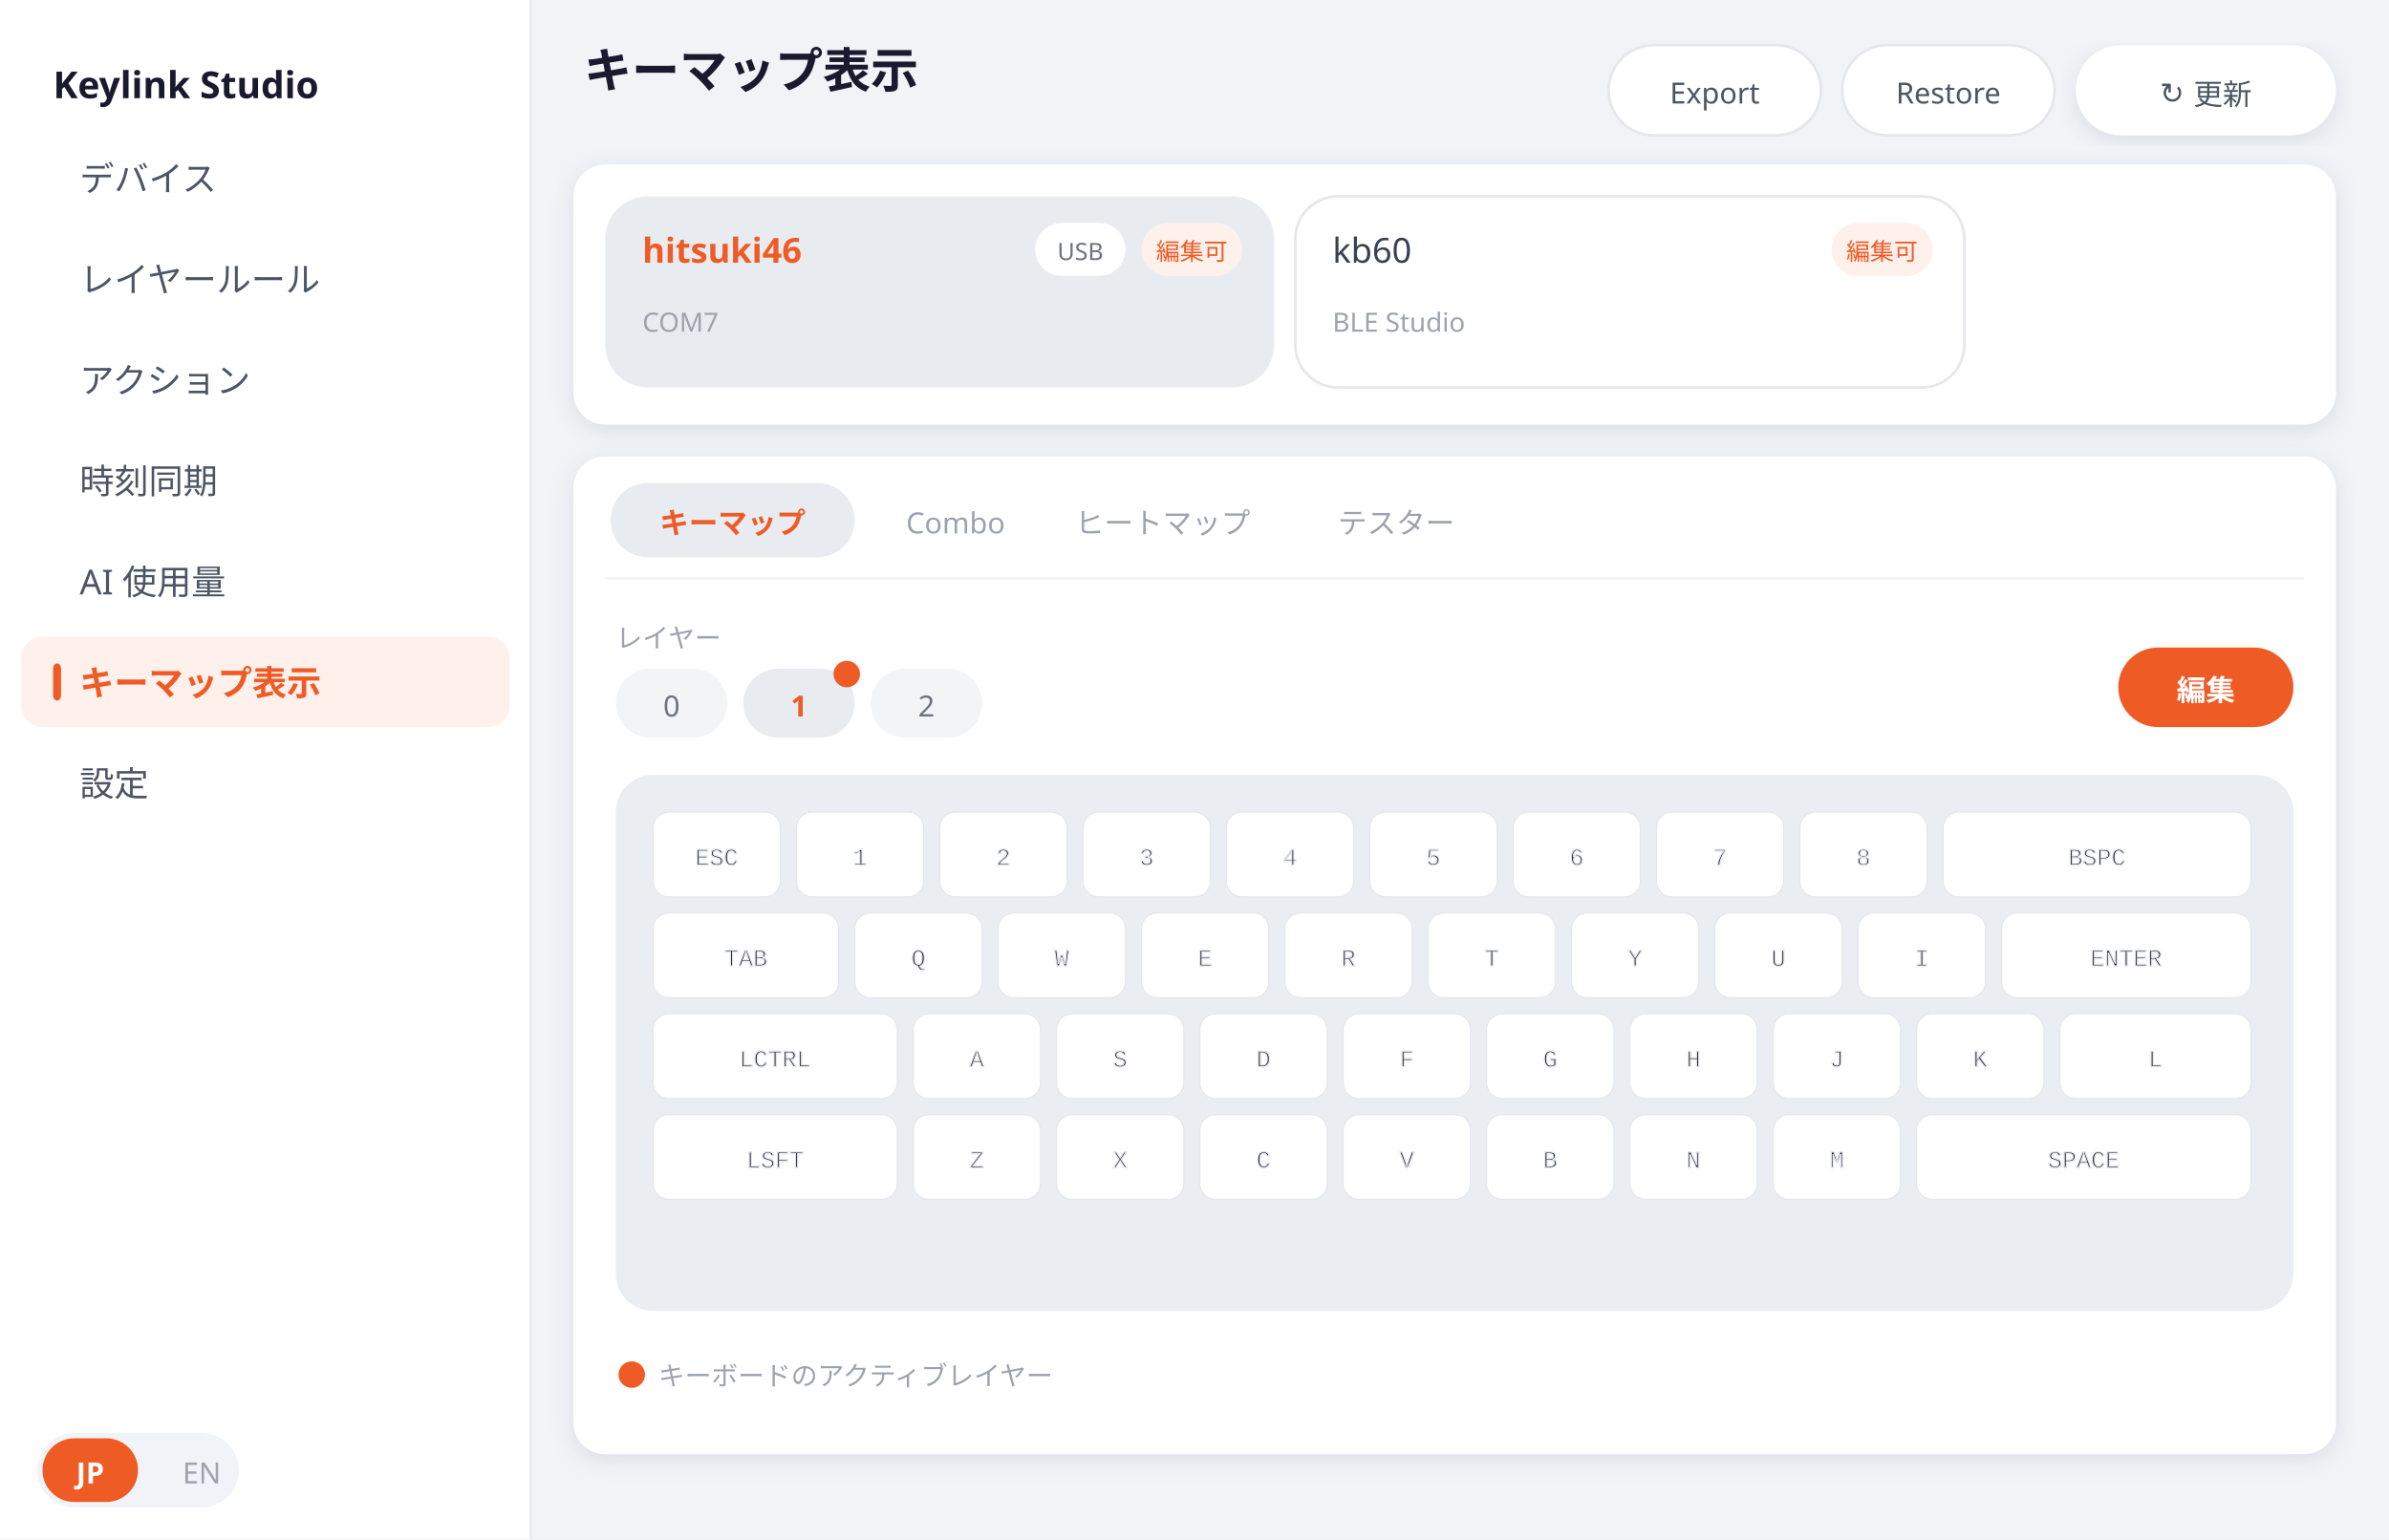
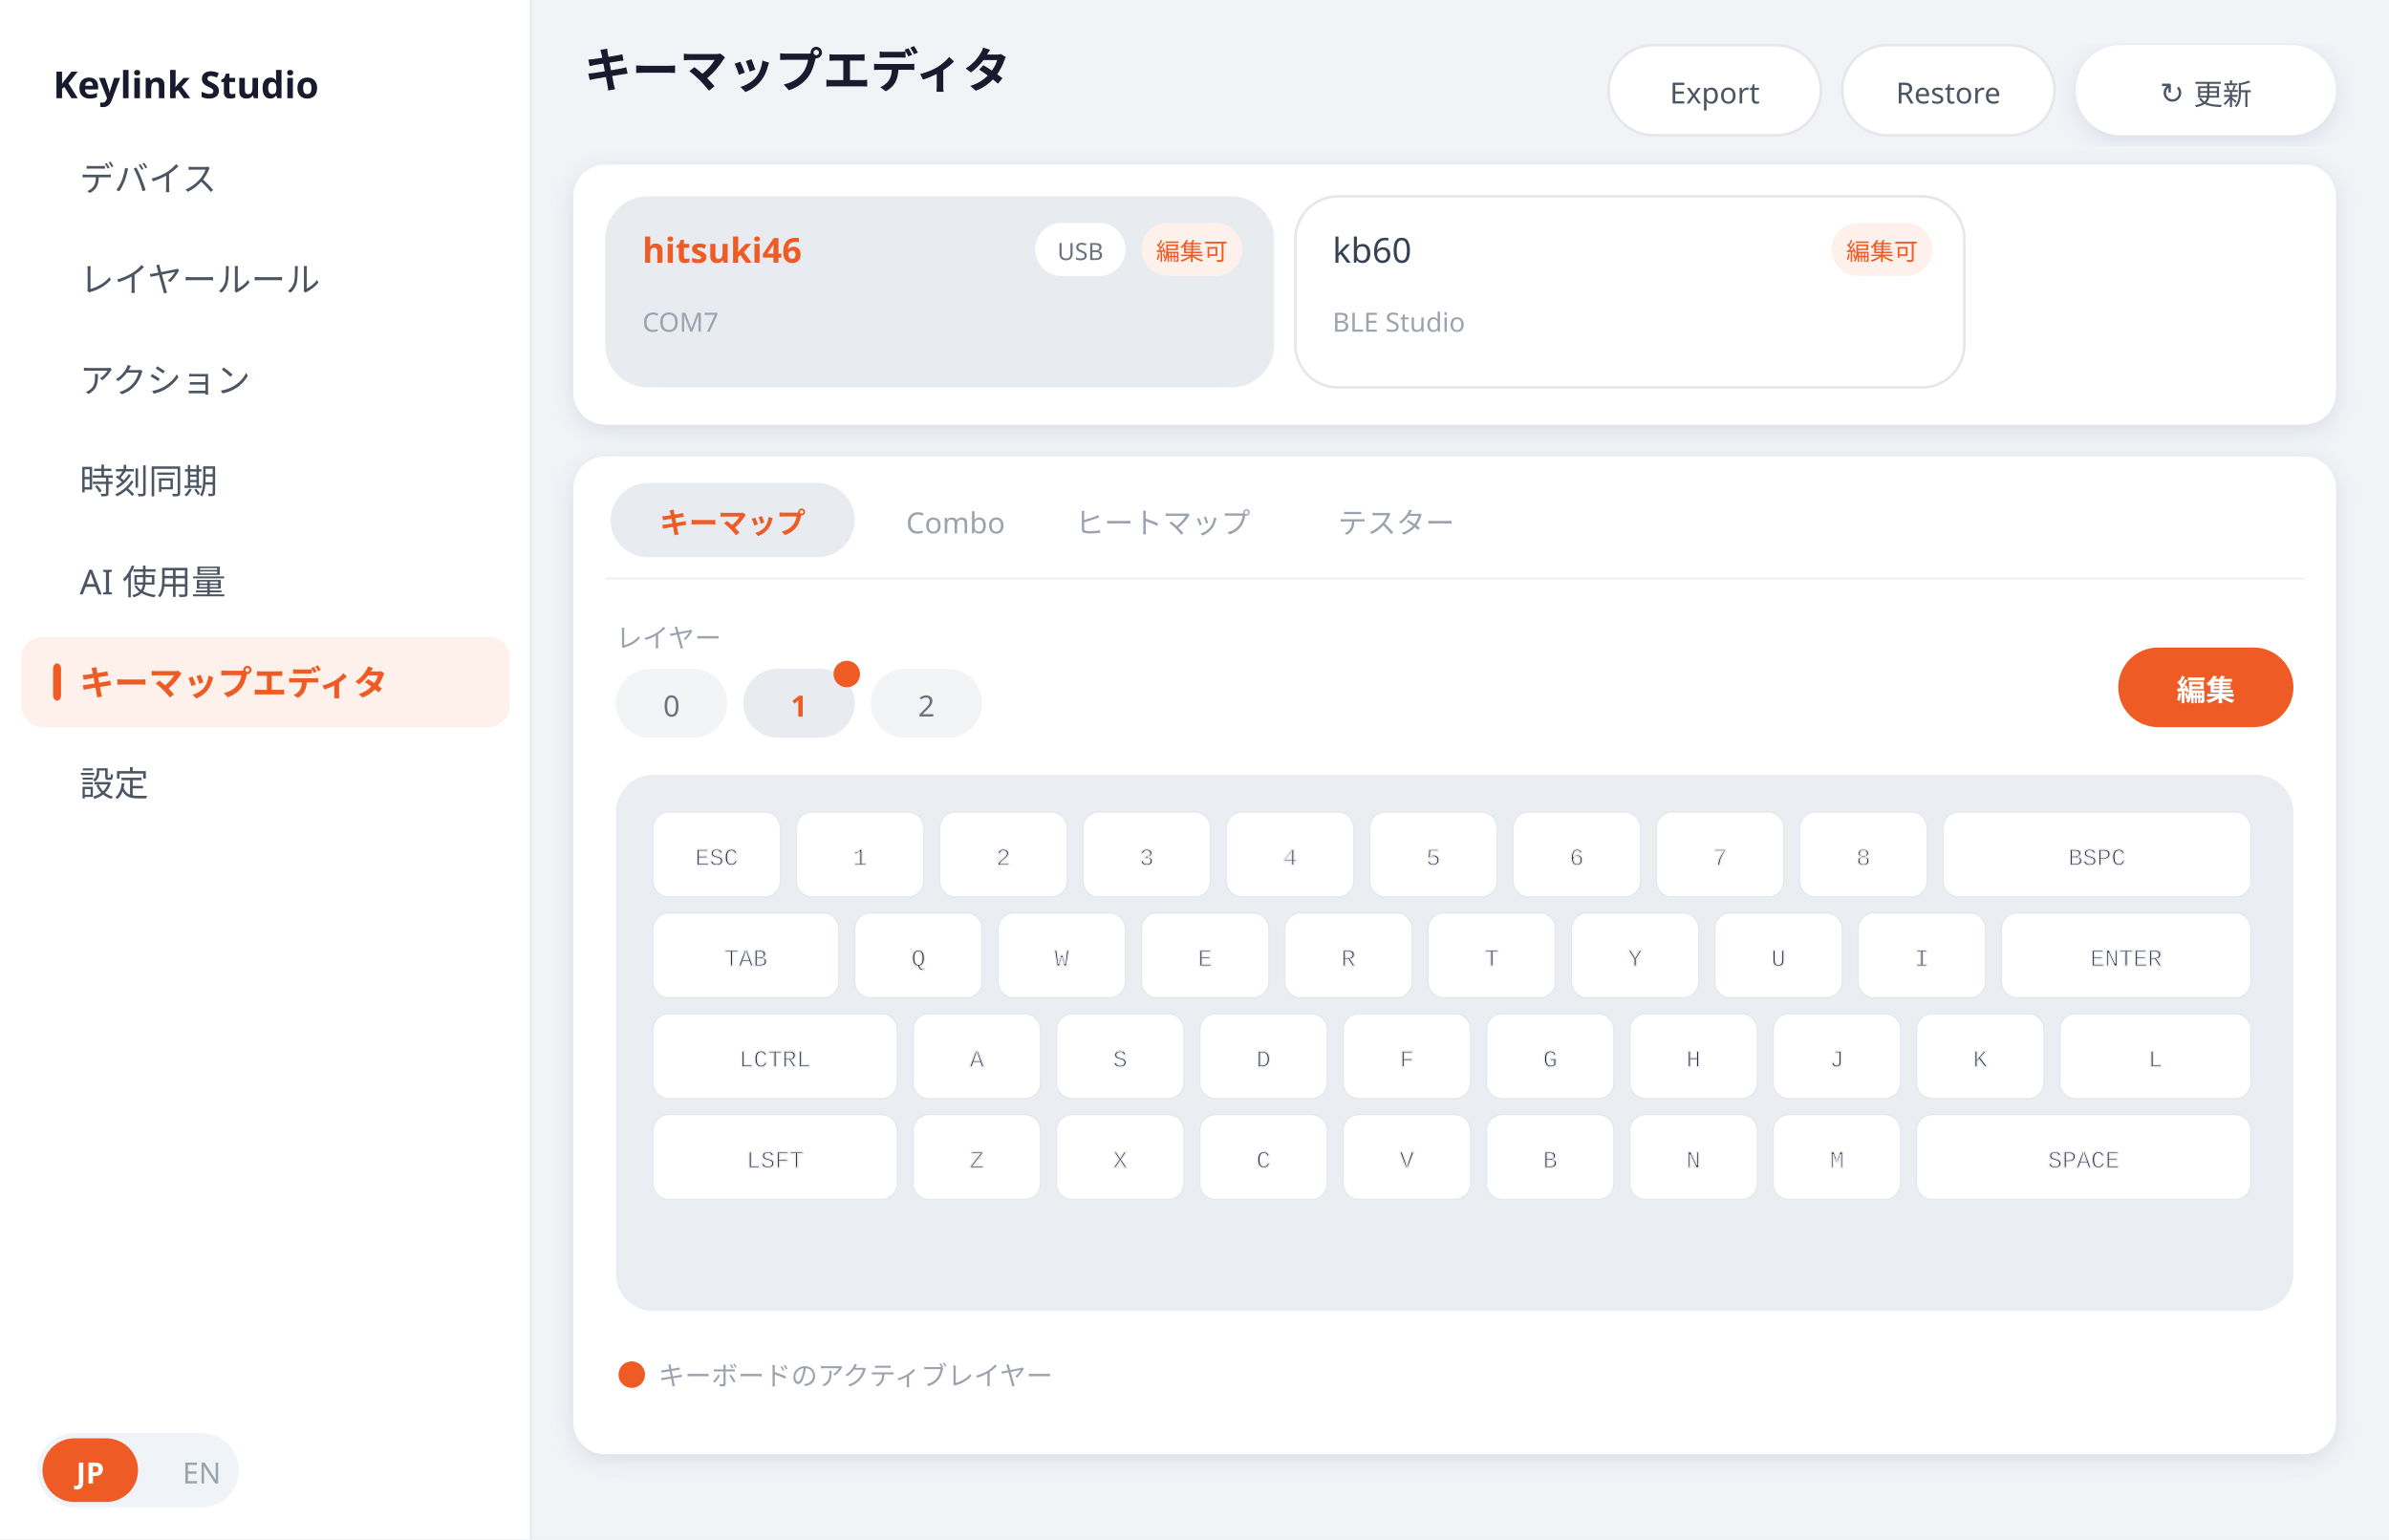
<svg xmlns="http://www.w3.org/2000/svg" width="900" height="580" viewBox="0 0 900 580" font-family="'Hiragino Sans','Meiryo','Segoe UI',sans-serif">
  <defs>
    <filter id="s" x="-6%" y="-8%" width="112%" height="120%">
      <feDropShadow dx="0" dy="2" stdDeviation="4" flood-color="#BCC7D4" flood-opacity="0.45" />
    </filter>
  </defs>
  <rect width="900" height="580" fill="#F1F3F6" />
  <rect width="200" height="580" fill="#FFFFFF" />
  <line x1="200" y1="0" x2="200" y2="580" stroke="#E8ECF1" />
  <text x="20" y="37" font-size="14" font-weight="bold" fill="#1A1A2E">Keylink Studio</text>
  <text x="30" y="72" font-size="13" fill="#4B5563">デバイス</text>
  <text x="30" y="110" font-size="13" fill="#4B5563">レイヤールール</text>
  <text x="30" y="148" font-size="13" fill="#4B5563">アクション</text>
  <text x="30" y="186" font-size="13" fill="#4B5563">時刻同期</text>
  <text x="30" y="224" font-size="13" fill="#4B5563">AI 使用量</text>
  <rect x="8" y="240" width="184" height="34" rx="8" fill="#FEF0EB" />
  <rect x="20" y="250" width="3" height="14" rx="2" fill="#EF5B25" />
-   <text x="30" y="262" font-size="13" font-weight="bold" fill="#EF5B25">キーマップ表示</text>
+   <text x="30" y="262" font-size="13" font-weight="bold" fill="#EF5B25">キーマップエディタ</text>
  <text x="30" y="300" font-size="13" fill="#4B5563">設定</text>
  <rect x="14" y="540" width="76" height="28" rx="14" fill="#F0F4F8" />
  <rect x="16" y="542" width="36" height="24" rx="12" fill="#EF5B25" />
  <text x="34" y="559" font-size="11" font-weight="bold" fill="white" text-anchor="middle">JP</text>
  <text x="76" y="559" font-size="11" fill="#9CA3AF" text-anchor="middle">EN</text>
-   <text x="220" y="33" font-size="18" font-weight="bold" fill="#1A1A2E">キーマップ表示</text>
+   <text x="220" y="33" font-size="18" font-weight="bold" fill="#1A1A2E">キーマップエディタ</text>
  <rect x="606" y="17" width="80" height="34" rx="17" fill="#FFFFFF" stroke="#E5E7EB" />
  <text x="646" y="39" font-size="11" fill="#4B5563" text-anchor="middle">Export</text>
  <rect x="694" y="17" width="80" height="34" rx="17" fill="#FFFFFF" stroke="#E5E7EB" />
  <text x="734" y="39" font-size="11" fill="#4B5563" text-anchor="middle">Restore</text>
  <rect x="782" y="17" width="98" height="34" rx="17" fill="#FFFFFF" filter="url(#s)" />
  <text x="831" y="39" font-size="11" fill="#4B5563" text-anchor="middle">↻ 更新</text>
  <rect x="216" y="62" width="664" height="98" rx="12" fill="#FFFFFF" filter="url(#s)" />
  <rect x="228" y="74" width="252" height="72" rx="16" fill="#E8ECF1" />
  <text x="242" y="99" font-size="13" font-weight="bold" fill="#EF5B25">hitsuki46</text>
  <rect x="390" y="84" width="34" height="20" rx="10" fill="#FFFFFF" />
  <text x="407" y="98" font-size="9" fill="#6B7280" text-anchor="middle">USB</text>
  <rect x="430" y="84" width="38" height="20" rx="10" fill="#FEF0EB" />
  <text x="449" y="98" font-size="9" fill="#EF5B25" text-anchor="middle">編集可</text>
  <text x="242" y="125" font-size="10" fill="#9CA3AF">COM7</text>
  <rect x="488" y="74" width="252" height="72" rx="16" fill="#FFFFFF" stroke="#E5E7EB" />
  <text x="502" y="99" font-size="13" fill="#374151">kb60</text>
  <rect x="690" y="84" width="38" height="20" rx="10" fill="#FEF0EB" />
  <text x="709" y="98" font-size="9" fill="#EF5B25" text-anchor="middle">編集可</text>
  <text x="502" y="125" font-size="10" fill="#9CA3AF">BLE Studio</text>
  <rect x="216" y="172" width="664" height="376" rx="12" fill="#FFFFFF" filter="url(#s)" />
  <line x1="228" y1="218" x2="868" y2="218" stroke="#F1F3F6" />
  <rect x="230" y="182" width="92" height="28" rx="14" fill="#E8ECF1" />
  <text x="276" y="201" font-size="11" font-weight="bold" fill="#EF5B25" text-anchor="middle">キーマップ</text>
  <text x="360" y="201" font-size="11" fill="#9CA3AF" text-anchor="middle">Combo</text>
  <text x="438" y="201" font-size="11" fill="#9CA3AF" text-anchor="middle">ヒートマップ</text>
  <text x="526" y="201" font-size="11" fill="#9CA3AF" text-anchor="middle">テスター</text>
  <text x="232" y="244" font-size="10" fill="#9CA3AF">レイヤー</text>
  <rect x="232" y="252" width="42" height="26" rx="13" fill="#F3F4F6" />
  <text x="253" y="270" font-size="11" fill="#6B7280" text-anchor="middle">0</text>
  <rect x="280" y="252" width="42" height="26" rx="13" fill="#E8ECF1" />
  <text x="301" y="270" font-size="11" font-weight="bold" fill="#EF5B25" text-anchor="middle">1</text>
  <circle cx="319" cy="254" r="5" fill="#EF5B25" />
  <rect x="328" y="252" width="42" height="26" rx="13" fill="#F3F4F6" />
  <text x="349" y="270" font-size="11" fill="#6B7280" text-anchor="middle">2</text>
  <rect x="798" y="244" width="66" height="30" rx="15" fill="#EF5B25" />
  <text x="831" y="264" font-size="11" font-weight="bold" fill="#FFFFFF" text-anchor="middle">編集</text>
  <rect x="232" y="292" width="632" height="202" rx="14" fill="#EAEEF3" />
  <g fill="#FFFFFF" stroke="#E5E7EB" stroke-width="0.5" font-size="9" font-family="'Courier New',Consolas,monospace" text-anchor="middle">
    <rect x="246" y="306" width="48" height="32" rx="6" />
    <text x="270" y="326" fill="#1A1A2E">ESC</text>
    <rect x="300" y="306" width="48" height="32" rx="6" />
    <text x="324" y="326" fill="#1A1A2E">1</text>
    <rect x="354" y="306" width="48" height="32" rx="6" />
    <text x="378" y="326" fill="#1A1A2E">2</text>
    <rect x="408" y="306" width="48" height="32" rx="6" />
    <text x="432" y="326" fill="#1A1A2E">3</text>
    <rect x="462" y="306" width="48" height="32" rx="6" />
    <text x="486" y="326" fill="#1A1A2E">4</text>
    <rect x="516" y="306" width="48" height="32" rx="6" />
    <text x="540" y="326" fill="#1A1A2E">5</text>
    <rect x="570" y="306" width="48" height="32" rx="6" />
    <text x="594" y="326" fill="#1A1A2E">6</text>
    <rect x="624" y="306" width="48" height="32" rx="6" />
    <text x="648" y="326" fill="#1A1A2E">7</text>
    <rect x="678" y="306" width="48" height="32" rx="6" />
    <text x="702" y="326" fill="#1A1A2E">8</text>
    <rect x="732" y="306" width="116" height="32" rx="6" />
    <text x="790" y="326" fill="#1A1A2E">BSPC</text>
    <rect x="246" y="344" width="70" height="32" rx="6" />
    <text x="281" y="364" fill="#1A1A2E">TAB</text>
    <rect x="322" y="344" width="48" height="32" rx="6" />
    <text x="346" y="364" fill="#1A1A2E">Q</text>
    <rect x="376" y="344" width="48" height="32" rx="6" />
    <text x="400" y="364" fill="#1A1A2E">W</text>
    <rect x="430" y="344" width="48" height="32" rx="6" />
    <text x="454" y="364" fill="#1A1A2E">E</text>
    <rect x="484" y="344" width="48" height="32" rx="6" />
    <text x="508" y="364" fill="#1A1A2E">R</text>
    <rect x="538" y="344" width="48" height="32" rx="6" />
    <text x="562" y="364" fill="#1A1A2E">T</text>
    <rect x="592" y="344" width="48" height="32" rx="6" />
    <text x="616" y="364" fill="#1A1A2E">Y</text>
    <rect x="646" y="344" width="48" height="32" rx="6" />
    <text x="670" y="364" fill="#1A1A2E">U</text>
    <rect x="700" y="344" width="48" height="32" rx="6" />
    <text x="724" y="364" fill="#1A1A2E">I</text>
    <rect x="754" y="344" width="94" height="32" rx="6" />
    <text x="801" y="364" fill="#1A1A2E">ENTER</text>
    <rect x="246" y="382" width="92" height="32" rx="6" />
    <text x="292" y="402" fill="#1A1A2E">LCTRL</text>
    <rect x="344" y="382" width="48" height="32" rx="6" />
    <text x="368" y="402" fill="#1A1A2E">A</text>
    <rect x="398" y="382" width="48" height="32" rx="6" />
    <text x="422" y="402" fill="#1A1A2E">S</text>
    <rect x="452" y="382" width="48" height="32" rx="6" />
    <text x="476" y="402" fill="#1A1A2E">D</text>
    <rect x="506" y="382" width="48" height="32" rx="6" />
    <text x="530" y="402" fill="#1A1A2E">F</text>
    <rect x="560" y="382" width="48" height="32" rx="6" />
    <text x="584" y="402" fill="#1A1A2E">G</text>
    <rect x="614" y="382" width="48" height="32" rx="6" />
    <text x="638" y="402" fill="#1A1A2E">H</text>
    <rect x="668" y="382" width="48" height="32" rx="6" />
    <text x="692" y="402" fill="#1A1A2E">J</text>
    <rect x="722" y="382" width="48" height="32" rx="6" />
    <text x="746" y="402" fill="#1A1A2E">K</text>
    <rect x="776" y="382" width="72" height="32" rx="6" />
    <text x="812" y="402" fill="#1A1A2E">L</text>
    <rect x="246" y="420" width="92" height="32" rx="6" />
    <text x="292" y="440" fill="#1A1A2E">LSFT</text>
    <rect x="344" y="420" width="48" height="32" rx="6" />
    <text x="368" y="440" fill="#1A1A2E">Z</text>
    <rect x="398" y="420" width="48" height="32" rx="6" />
    <text x="422" y="440" fill="#1A1A2E">X</text>
    <rect x="452" y="420" width="48" height="32" rx="6" />
    <text x="476" y="440" fill="#1A1A2E">C</text>
    <rect x="506" y="420" width="48" height="32" rx="6" />
    <text x="530" y="440" fill="#1A1A2E">V</text>
    <rect x="560" y="420" width="48" height="32" rx="6" />
    <text x="584" y="440" fill="#1A1A2E">B</text>
    <rect x="614" y="420" width="48" height="32" rx="6" />
    <text x="638" y="440" fill="#1A1A2E">N</text>
    <rect x="668" y="420" width="48" height="32" rx="6" />
    <text x="692" y="440" fill="#1A1A2E">M</text>
    <rect x="722" y="420" width="126" height="32" rx="6" />
    <text x="785" y="440" fill="#1A1A2E">SPACE</text>
  </g>
  <circle cx="238" cy="518" r="5" fill="#EF5B25" />
  <text x="248" y="522" font-size="10" fill="#9CA3AF">キーボードのアクティブレイヤー</text>
</svg>
